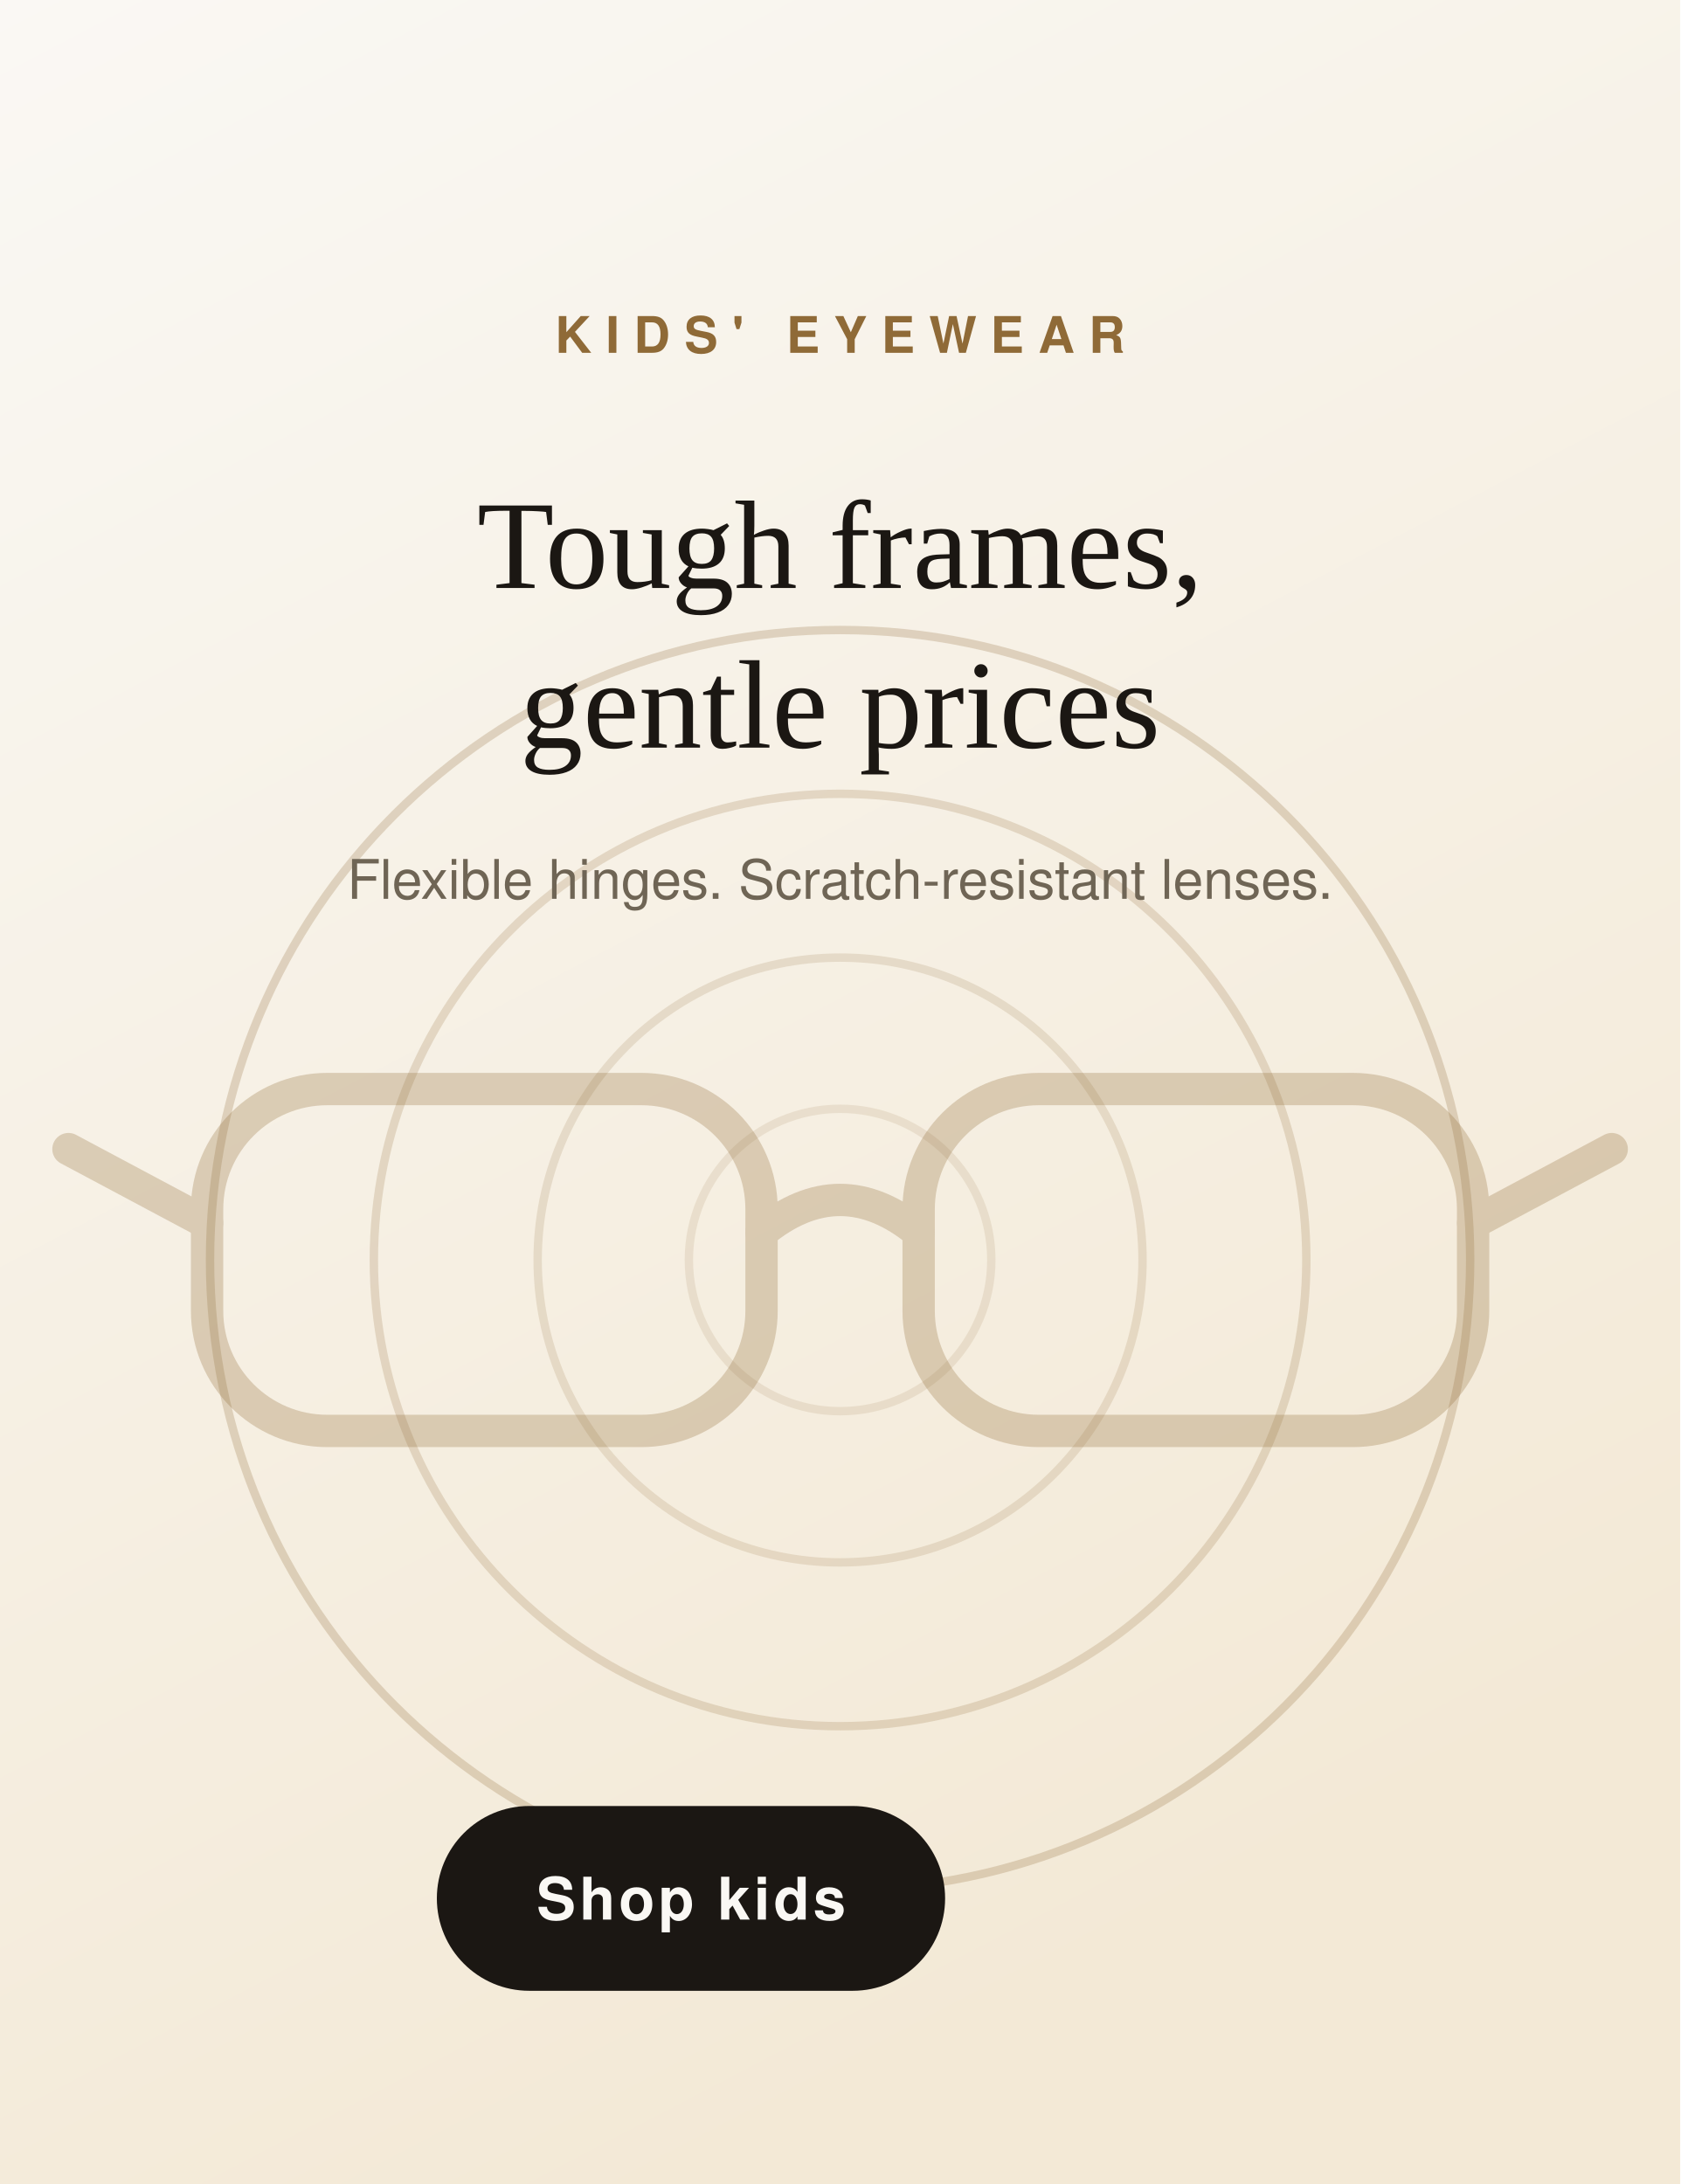
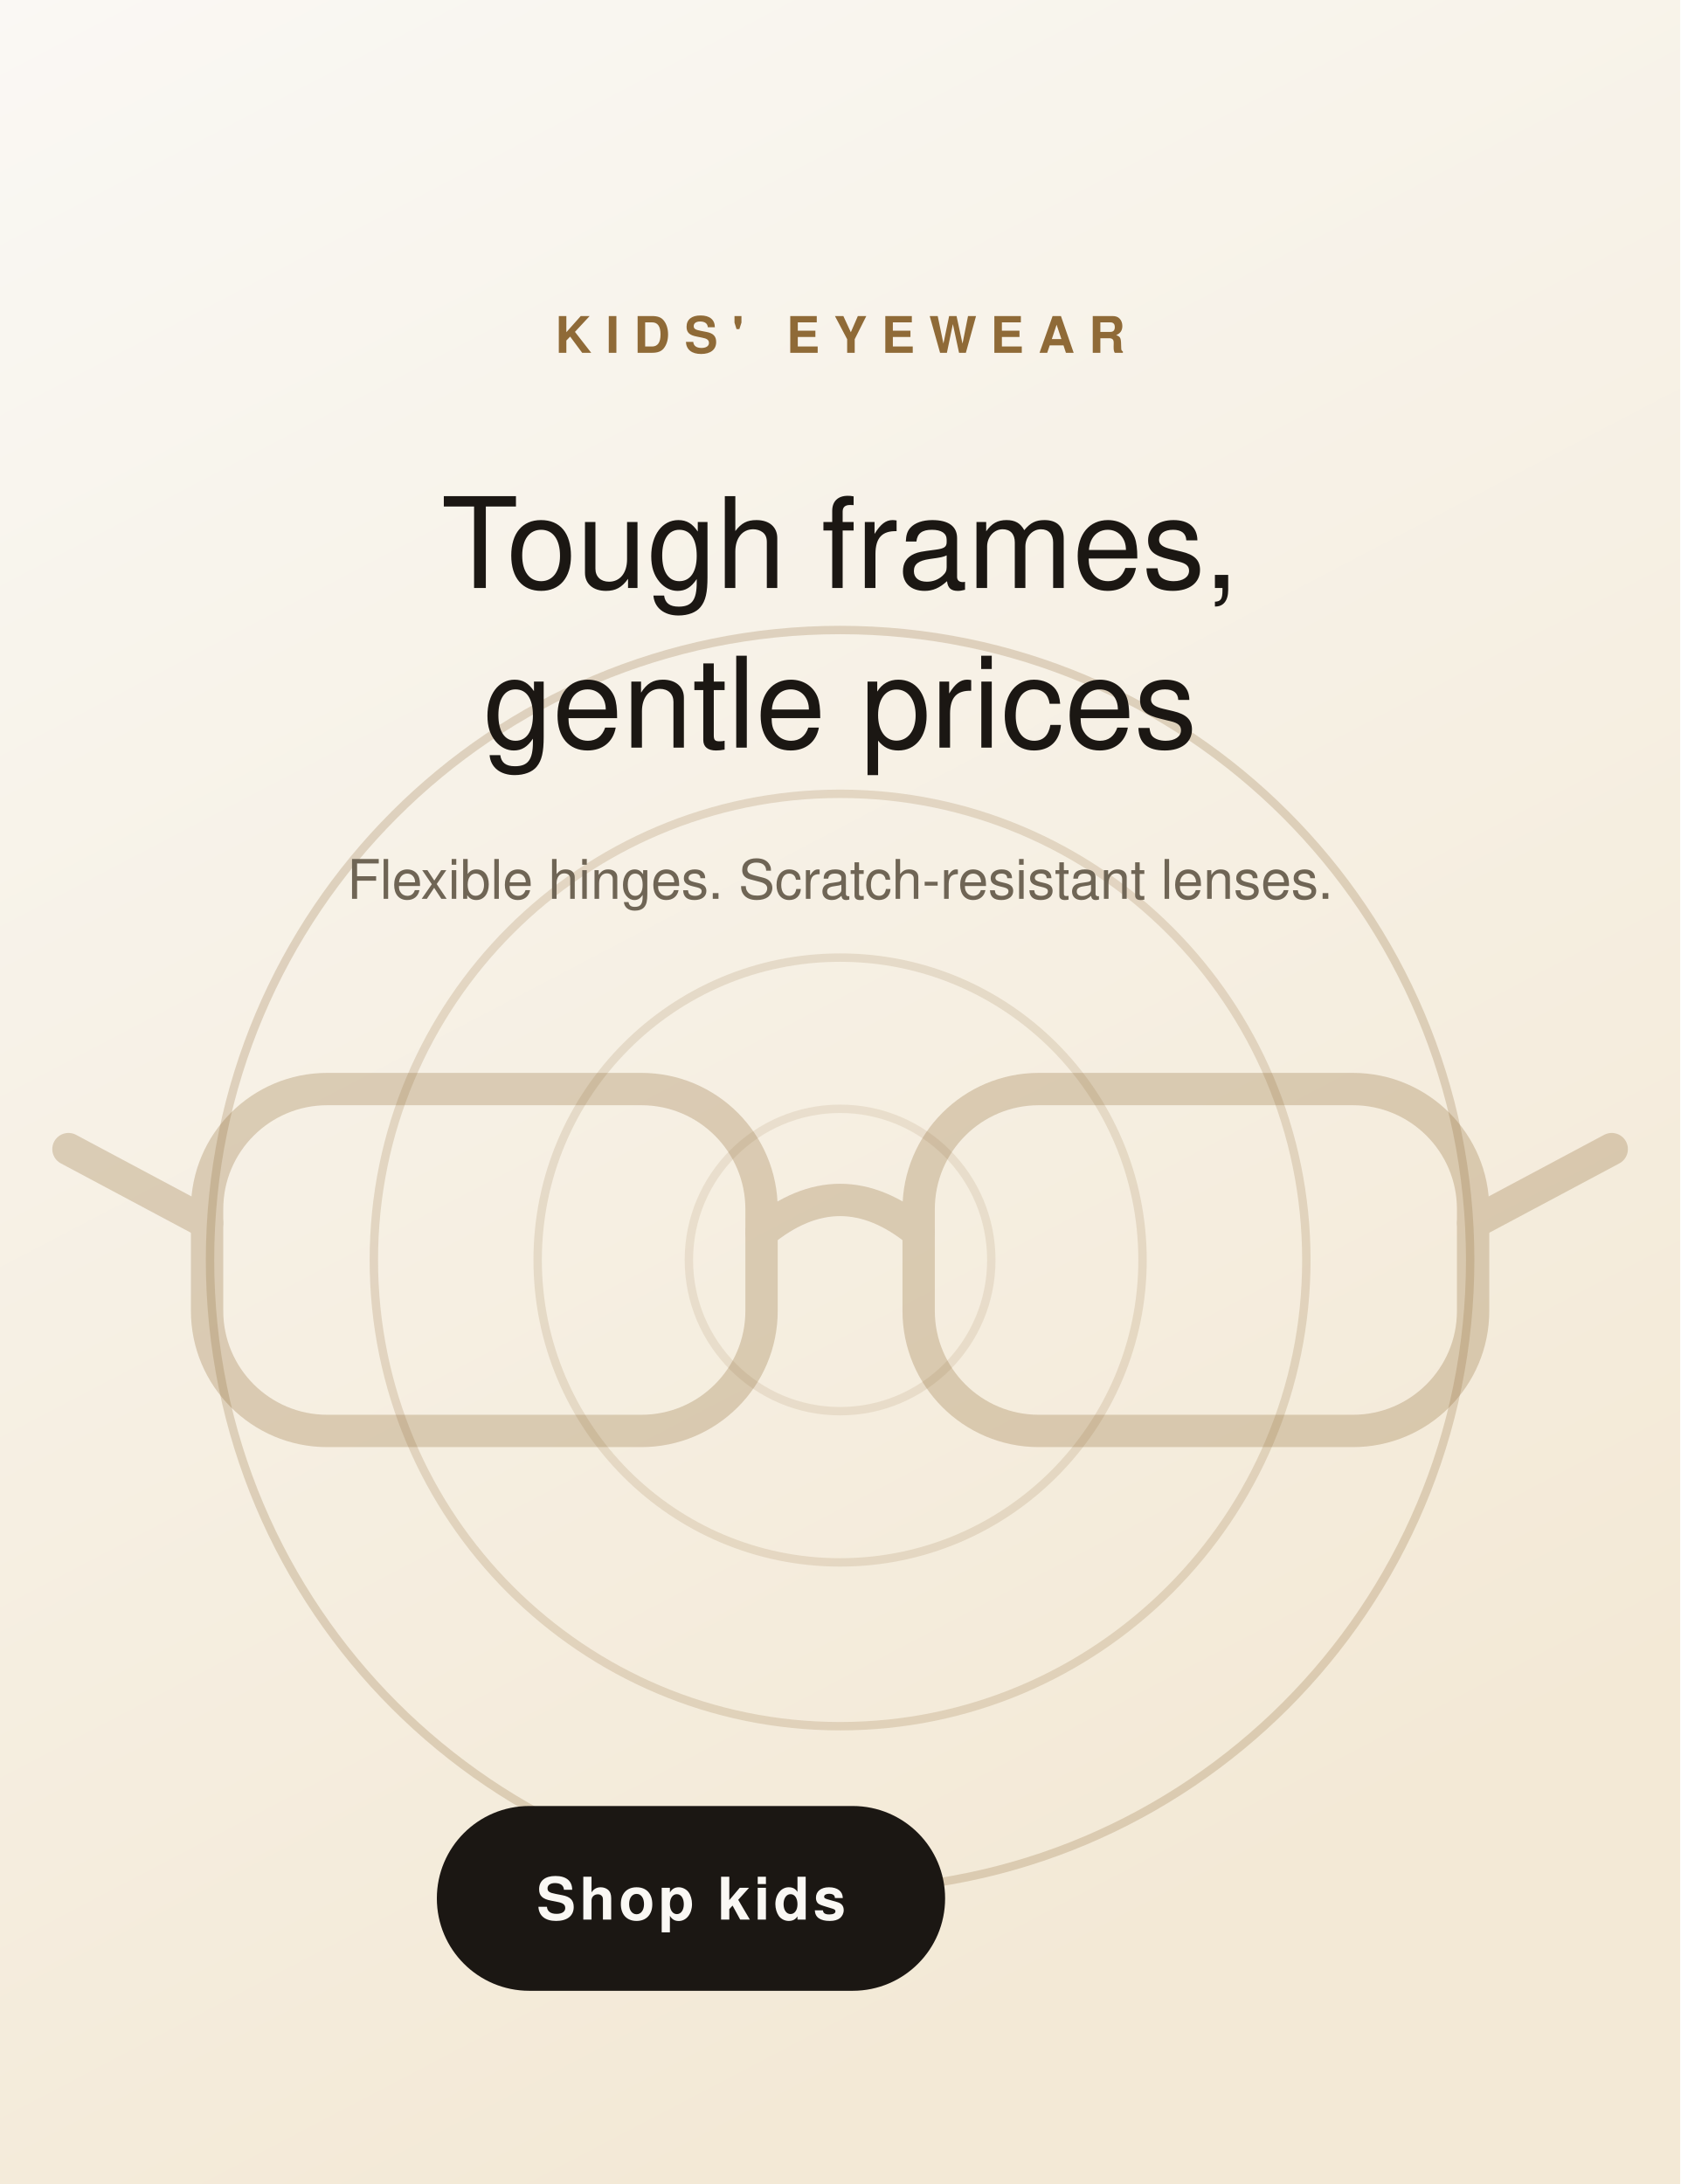
<svg xmlns="http://www.w3.org/2000/svg" viewBox="0 0 400 520" width="400" height="520" role="img">
  <defs>
    <linearGradient id="bg" x1="0" y1="0" x2="0.4" y2="1">
      <stop offset="0" stop-color="#FAF8F4" />
      <stop offset="1" stop-color="#F3E9D6" />
    </linearGradient>
  </defs>
  <rect width="400" height="520" fill="url(#bg)" />
  <circle cx="200" cy="300" r="150.0" fill="none" stroke="#8F6A37" stroke-width="2" opacity="0.240" />
  <circle cx="200" cy="300" r="111.0" fill="none" stroke="#8F6A37" stroke-width="2" opacity="0.202" />
  <circle cx="200" cy="300" r="72.0" fill="none" stroke="#8F6A37" stroke-width="2" opacity="0.163" />
  <circle cx="200" cy="300" r="36.0" fill="none" stroke="#8F6A37" stroke-width="2" opacity="0.125" />
  <g fill="none" stroke="#8F6A37" stroke-width="7.7" opacity="0.28" stroke-linecap="round">
    <rect x="49.3" y="259.3" width="132.0" height="81.4" rx="28.6" />
    <rect x="218.7" y="259.3" width="132.0" height="81.4" rx="28.6" />
    <path d="M181.3 293.4 q 18.7 -15.4 37.4 0" />
    <path d="M49.3 291.2 l -33.0 -17.6" />
    <path d="M350.7 291.2 l 33.0 -17.6" />
  </g>
  <text x="200" y="84" font-family="'Helvetica Neue',Helvetica,Arial,sans-serif" font-size="12" font-weight="700" fill="#8F6A37" text-anchor="middle" letter-spacing="0.28em">KIDS' EYEWEAR</text>
-   <text x="200" y="140" font-family="Georgia,'Times New Roman',serif" font-size="30" font-weight="400" fill="#1B1713" text-anchor="middle">Tough frames,</text>
-   <text x="200" y="178" font-family="Georgia,'Times New Roman',serif" font-size="30" font-weight="400" fill="#1B1713" text-anchor="middle">gentle prices</text>
+   <text x="200" y="140" font-family="'Helvetica Neue',Helvetica,Arial,sans-serif" font-size="30" font-weight="400" fill="#1B1713" text-anchor="middle">Tough frames,</text>
+   <text x="200" y="178" font-family="'Helvetica Neue',Helvetica,Arial,sans-serif" font-size="30" font-weight="400" fill="#1B1713" text-anchor="middle">gentle prices</text>
  <text x="200" y="214" font-family="'Helvetica Neue',Helvetica,Arial,sans-serif" font-size="13" font-weight="400" fill="#6F6555" text-anchor="middle">Flexible hinges. Scratch-resistant lenses.</text>
  <g>
    <rect x="104" y="430" width="121" height="44" rx="22.0" fill="#1B1713" />
    <text x="164.54" y="457.04" font-family="'Helvetica Neue',Helvetica,Arial,sans-serif" font-size="14" font-weight="700" fill="#FAF8F4" text-anchor="middle" letter-spacing="0.06em">Shop kids</text>
  </g>
</svg>
